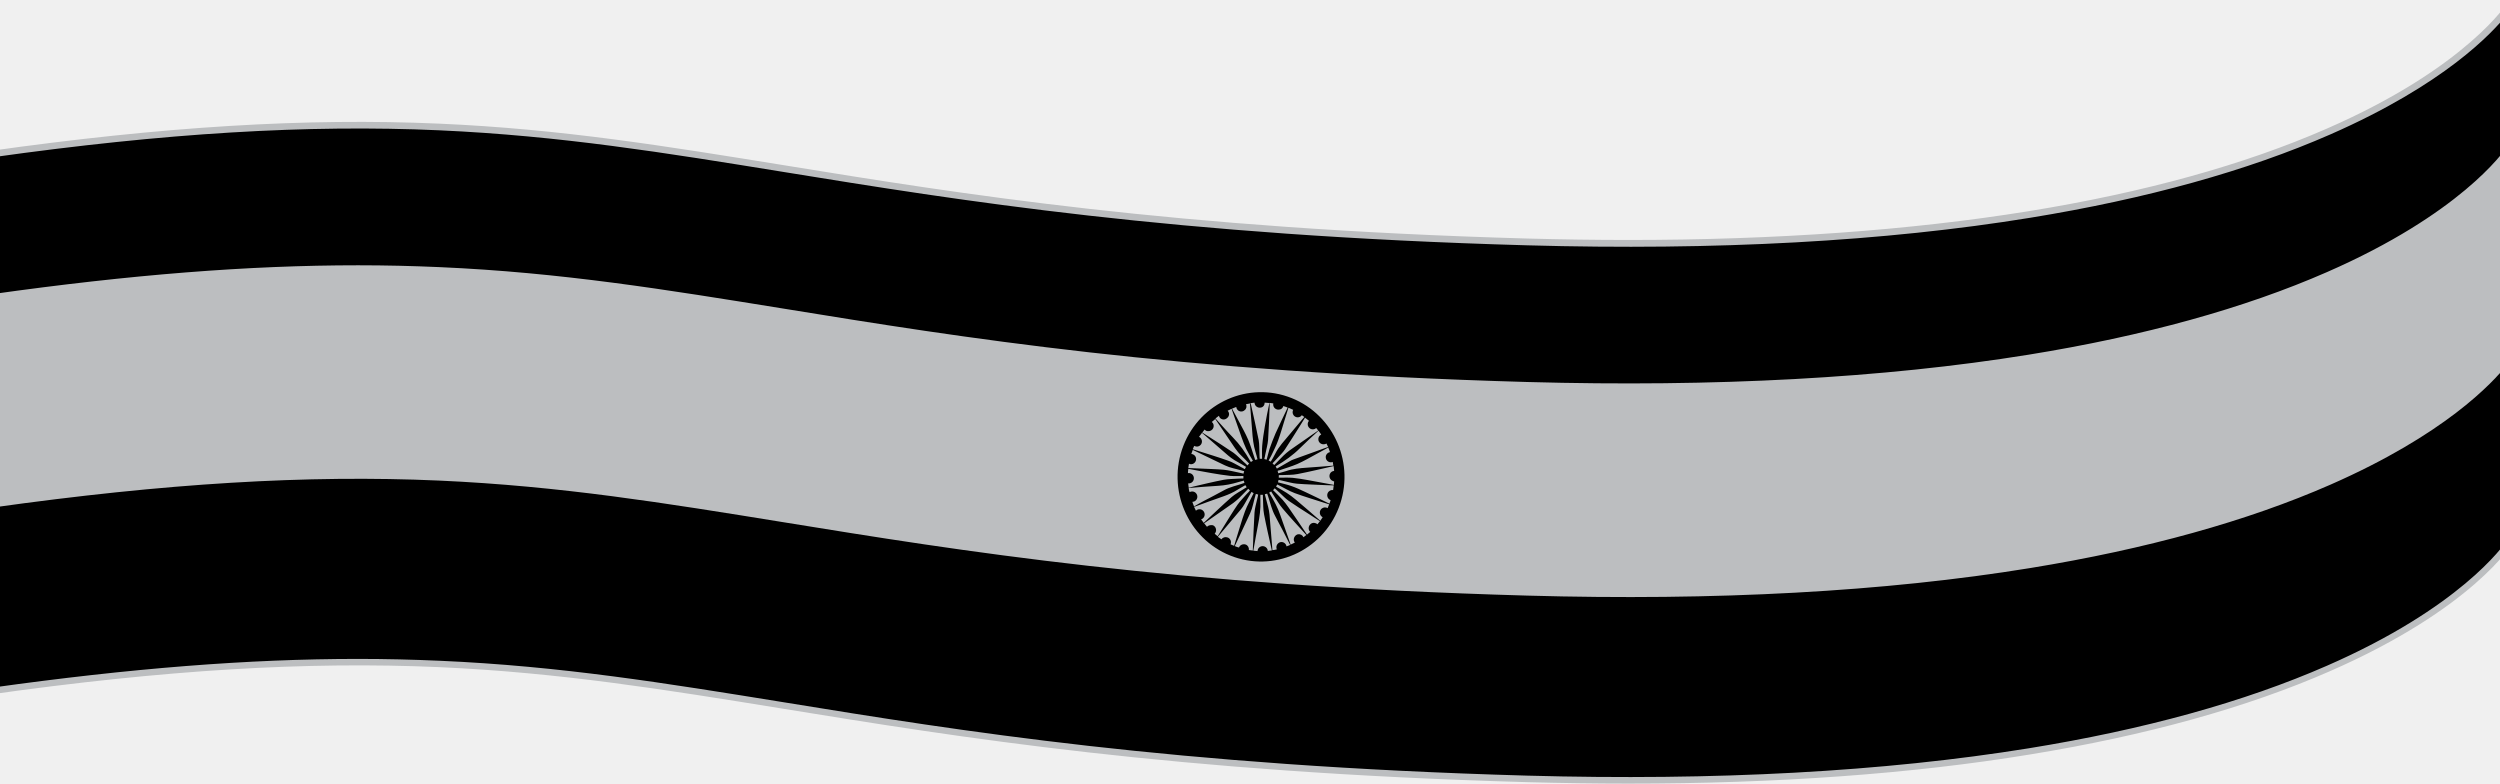
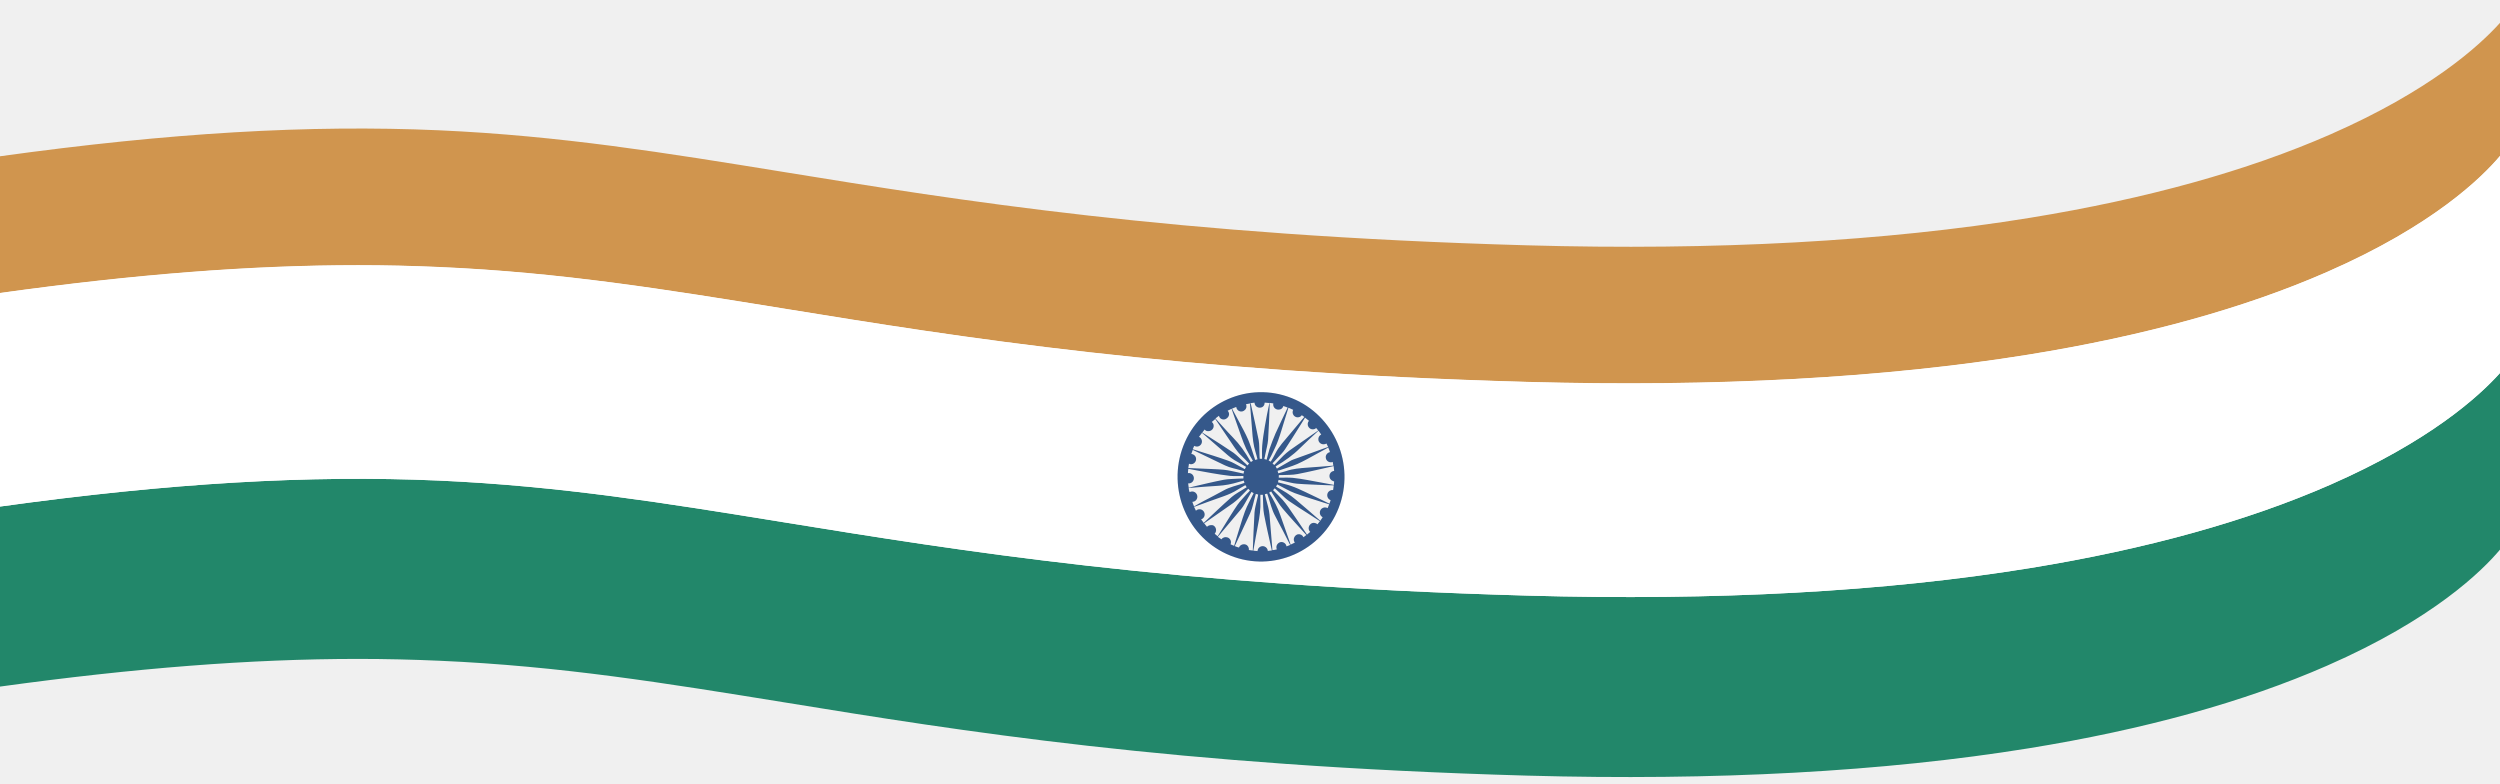
<svg xmlns="http://www.w3.org/2000/svg" version="1.1" id="Capa_1" x="0px" y="0px" viewBox="0 0 1914.9 600.2" style="enable-background:new 0 0 1914.9 600.2;" xml:space="preserve">
  <style type="text/css">
- 	.st0{fill:#BCBEC0;}
+ 	.st0{fill:#22876A;}
+ 	.st1{fill:#D0954E;}
+ 	.st2{fill:#FFFFFF;}
+ 	.st3{fill:#35588A;}
</style>
  <g>
-     <path class="st0" d="M1169.7,295.1c-633.4-17.8-672.4-138.5-1178.2-67v158.5c505.8-71.5,544.7,49.2,1178.2,67   c633.4,17.8,753.7-182.8,753.7-182.8V112.3C1923.4,112.3,1803.1,313,1169.7,295.1z" />
-     <g>
-       <path d="M1169.7,453.6c-633.4-17.8-672.4-138.5-1178.2-67v143c505.8-71.5,544.7,49.2,1178.2,67s753.7-182.8,753.7-182.8v-143    C1923.4,270.8,1803.1,471.4,1169.7,453.6z" />
-       <path class="st0" d="M1247.3,600.2c-25.4,0-51.3-0.4-77.7-1.1c-270.4-7.6-435.9-34.5-568.9-56.1c-91.9-14.9-171.3-27.8-264.4-32    c-101.6-4.5-211,2.2-344.4,21c-0.7,0.1-1.4-0.1-2-0.6c-0.5-0.5-0.9-1.2-0.9-1.9v-143c0-1.2,0.9-2.3,2.1-2.5    c133.7-18.9,243.4-25.6,345.3-21.1c93.4,4.1,172.9,17.1,265,32c132.8,21.6,298.1,48.4,568.3,56c144,4,273.2-3,383.9-20.9    c88.5-14.3,165.5-35.6,228.7-63.3c107.6-47.1,138.6-96.9,138.9-97.4c0.6-1,1.7-1.4,2.8-1.1c1.1,0.3,1.8,1.3,1.8,2.4v143    c0,0.5-0.1,0.9-0.4,1.3c-1.2,2.1-31.7,51.4-140.5,99.1c-63.6,27.9-141,49.4-230,63.9C1464.2,592.8,1361,600.2,1247.3,600.2z     M274.3,504.7c21.1,0,41.8,0.5,62.2,1.4c93.4,4.1,172.9,17.1,265,32c132.8,21.6,298.1,48.4,568.3,56c144,4,273.2-3,383.9-20.9    c88.5-14.3,165.5-35.6,228.7-63.3c101.5-44.4,134.8-91.2,138.5-96.8V278.6c-11.9,15.2-48.8,54.4-135.8,92.6    c-63.6,27.9-141,49.4-230,63.9c-111.1,18.1-240.8,25.2-385.5,21.1c-270.4-7.6-435.9-34.5-568.9-56.1    c-91.9-14.9-171.3-27.8-264.4-32c-101-4.5-209.8,2.1-342.3,20.7v137.9C99.8,511.9,190.5,504.7,274.3,504.7z" />
-     </g>
-     <path id="XMLID_53_" d="M1025.4,389c12.9-33.3-3.3-71-36.1-84.1c-32.8-13.1-70,3.3-82.9,36.6c-12.9,33.3,3.3,71,36.1,84.1   C975.3,438.7,1012.5,422.3,1025.4,389z M1021.9,368.7c-0.1,0.9-0.1,1.8-0.2,2.7c-6.7-1.2-13.4-2.5-20.1-3.7   c-3.8-0.7-7.6-1.3-11.4-1.7c-3.5-0.3-7.1-0.1-10.7-0.1c0,0,0,0,0,0c0-0.6,0-1.3,0-1.9c0,0,0,0,0,0c0.7-0.2,1.4-0.1,2.1-0.1   c4.1-0.2,8.3,0,12.3-0.8c9.2-1.8,18.4-4,27.6-6.1c0.2,1.2,0.3,2.5,0.4,3.7c-1.4,0.1-2.8,1-3.3,2.4c-0.8,2,0.1,4.4,2.1,5.2   C1021,368.6,1021.5,368.7,1021.9,368.7z M1020.8,353.8c0.2,0.9,0.4,1.9,0.5,2.9c-0.2,0-0.4,0-0.6,0c-6.5,0.5-12.9,1.1-19.4,1.5   c-5.5,0.4-10.9,0.8-16.1,2.6c-2,0.7-4,1.1-6,1.7c0,0,0,0-0.1,0c-0.1-0.6-0.3-1.2-0.5-1.8c0,0,0.1,0,0.1-0.1   c0.4-0.3,0.9-0.3,1.4-0.4c4.5-1.6,9.2-2.9,13.6-4.8c5.2-2.3,10.1-5.2,15.1-7.9c2.9-1.5,5.7-3.2,8.6-4.7c0.5,1.1,0.9,2.3,1.3,3.5   c-2,0.4-3.5,2.3-3.2,4.3c0.2,2.2,2.2,3.7,4.3,3.5C1020.2,354,1020.5,353.9,1020.8,353.8z M1016,339.7c0.4,0.9,0.9,1.8,1.3,2.7   c-0.3,0.1-0.6,0.1-0.8,0.2c-8.6,3.1-17.1,6.2-25.7,9.3c-0.9,0.3-1.8,0.7-2.6,1.2c-3.3,1.9-6.6,3.8-9.9,5.7   c-0.1,0.1-0.2,0.1-0.3,0.1c-0.3-0.5-0.6-1.1-0.9-1.6c0.2-0.1,0.4-0.3,0.5-0.4c6.6-3.9,12.8-8.3,18.2-13.7   c4.6-4.6,9.4-8.9,14.1-13.3c0.7,0.9,1.4,1.9,2.1,2.9c-1.4,0.7-2.4,2.3-2.2,4c0.2,2.2,2.2,3.7,4.3,3.5   C1014.9,340.3,1015.5,340,1016,339.7z M1008,327.7c0.6,0.7,1.1,1.3,1.7,2c0,0-0.1,0-0.1,0.1c-6.6,4.6-13.1,9.2-19.7,13.7   c-3.1,2.1-6,4.5-8.6,7.3c-1.7,1.8-3.5,3.5-5.2,5.3c0,0,0,0-0.1,0.1c-0.4-0.5-0.9-0.9-1.3-1.3c0,0,0,0,0.1-0.1   c1.4-1.5,2.9-3.1,4.3-4.6c1.8-2,3.8-3.9,5.2-6.1c4-6,7.7-12.1,11.6-18.2c1.2-2,2.5-4,3.7-6c1,0.8,2,1.6,3,2.4   c-1.2,1.4-1.3,3.4-0.2,4.9c1.2,1.8,3.7,2.2,5.5,0.9C1007.8,327.9,1007.9,327.8,1008,327.7z M997.1,318c0.7,0.5,1.4,0.9,2,1.4   c-0.2,0.2-0.4,0.4-0.6,0.6c-3.5,4.2-7,8.3-10.5,12.5c-4,4.9-8.5,9.4-11.3,15.2c-1,2-2.1,3.9-3.3,5.8c0,0-0.1,0.1-0.1,0.1   c-0.5-0.3-1-0.6-1.6-0.9c0,0,0-0.1,0.1-0.1c0.6-1.1,1.3-2.3,1.9-3.5c1.8-3.9,3.9-7.8,5.3-11.8c1.9-5.1,3.3-10.4,5-15.7   c1-3.1,1.9-6.2,2.9-9.3c1.2,0.5,2.4,1,3.6,1.6c-0.6,1.3-0.6,2.8,0.3,4.1c1.3,1.8,3.7,2.2,5.5,0.9   C996.5,318.8,996.9,318.4,997.1,318z M983,311c1.1,0.4,2.2,0.7,3.3,1.2c0,0.1-0.1,0.1-0.1,0.2c-3.1,6.5-6.2,13-9.2,19.6   c-1.7,3.9-3.2,7.9-4.6,11.9c-0.9,2.7-1.4,5.5-2.2,8.2c0,0,0,0,0,0c-0.6-0.2-1.2-0.4-1.8-0.5c0.3-1.2,0.6-2.4,0.8-3.7   c0.7-3.7,1.8-7.3,2.1-11c0.6-8.8,0.9-17.7,1.2-26.5c0-0.6,0-1.2,0-1.8c0.9,0.1,1.9,0.3,2.8,0.4c-0.1,0.5-0.1,1.1,0,1.6   c0.4,2.1,2.5,3.5,4.6,3.1C981.5,313.6,982.6,312.4,983,311z M968.7,308.4c1.2,0.1,2.4,0.2,3.6,0.3c-1.3,6-2.5,12-3.5,18   c-0.8,4.9-1.6,9.7-2,14.6c-0.3,3.3-0.1,6.7-0.1,10.1c0,0,0,0,0,0c-0.6,0-1.2,0-1.8,0c0,0,0,0,0,0c-0.2-1.2-0.1-2.5-0.2-3.8   c-0.2-3.5,0-7.1-0.6-10.5c-1.8-9.1-3.9-18.2-5.9-27.2c-0.1-0.4-0.2-0.7-0.3-1.1c1-0.1,2-0.3,3-0.4c0,0.2,0,0.5,0.1,0.7   c0.4,2.1,2.5,3.5,4.6,3.1C967.5,312,968.7,310.3,968.7,308.4z M954.4,309.6c1.1-0.2,2.2-0.4,3.3-0.6c-0.2,0.3-0.2,0.6-0.2,0.9   c0.5,6.7,1.1,13.3,1.6,20c0.4,5.5,0.9,11,2.6,16.4c0.6,1.8,1,3.7,1.5,5.5c-0.6,0.1-1.2,0.3-1.8,0.5c-0.2-0.4-0.2-0.9-0.4-1.3   c-1.6-4.7-3-9.6-4.9-14.1c-2.1-4.9-4.7-9.5-7.2-14.2c-1.7-3.3-3.4-6.5-5.2-9.7c1.1-0.5,2.1-0.9,3.2-1.3c0.1,0.8,0.4,1.5,0.9,2.1   c1.4,1.7,3.9,1.9,5.5,0.4C954.8,313.1,955.1,311.1,954.4,309.6z M940.5,314.8c-0.1-0.1-0.1-0.1-0.2-0.2c1-0.5,2.1-1,3.1-1.5   c0.1,0.3,0.1,0.6,0.2,0.8c2.4,6.9,4.8,13.9,7.3,20.8c1.1,3.1,2.3,6.2,3.7,9.2c1.5,3.1,3.3,6,5,8.9c0,0,0.1,0.1,0.1,0.1   c-0.6,0.3-1.1,0.6-1.6,1c0-0.1-0.1-0.1-0.1-0.2c-0.2-0.3-0.3-0.5-0.5-0.8c-3.7-6.5-7.9-12.5-13.2-17.9c-4.6-4.7-8.9-9.7-13.3-14.5   c0.9-0.7,1.7-1.3,2.6-2c0.2,0.5,0.4,0.9,0.7,1.4c1.4,1.7,3.9,1.9,5.5,0.4C941.7,318.9,941.9,316.4,940.5,314.8z M929.4,327.6   c0.6-1.6,0.1-3.4-1.2-4.4c0.9-0.8,1.8-1.6,2.7-2.3c0,0,0,0.1,0,0.1c3.7,5.5,7.4,11,11.1,16.4c2.8,4,5.2,8.2,8.8,11.6   c2.1,1.9,4,4.1,6,6.1c-0.5,0.4-0.9,0.9-1.3,1.4c-1-1-2-2-3.1-2.9c-2.5-2.3-4.9-4.8-7.6-6.8c-6.3-4.3-12.8-8.4-19.2-12.5   c-1.6-1-3.1-2-4.7-3c0.6-0.8,1.2-1.5,1.8-2.3c0.4,0.5,0.9,0.9,1.5,1.1C926.4,330.7,928.6,329.7,929.4,327.6z M909.9,362.4   c0.1-1.1,0.1-2.2,0.3-3.3c6,1.1,11.9,2.3,17.9,3.3c4.7,0.8,9.5,1.6,14.2,2.1c3.3,0.3,6.7,0.1,10.1,0.1c0,0.6,0,1.3,0,1.9   c-1.1,0-2.3,0-3.4,0.1c-3.9,0.3-7.9,0.2-11.7,0.9c-7.8,1.5-15.6,3.4-23.3,5.2c-1.2,0.3-2.3,0.6-3.5,0.9c-0.2-1.1-0.3-2.2-0.4-3.4   c0.4,0.1,0.8,0.1,1.2,0c2.1-0.4,3.5-2.5,3.1-4.6C914,363.4,912,362,909.9,362.4z M910.5,373.8c7.5-0.6,15.1-1.3,22.7-1.7   c5.2-0.3,10.2-1.3,15.2-2.8c1.4-0.4,2.9-0.8,4.3-1.2c0.1,0.6,0.3,1.2,0.5,1.8c-0.1,0-0.2,0.1-0.3,0.1c-5.3,1.9-10.8,2.9-15.7,5.7   c-5,2.8-10.2,5.4-15.3,8.1c-2.5,1.3-4.9,2.7-7.3,4.1c-0.5-1.1-0.9-2.3-1.3-3.5c0.8,0,1.7-0.3,2.4-0.9c1.7-1.4,1.9-3.9,0.5-5.6   c-1.2-1.5-3.4-1.9-5-0.9C910.8,376,910.6,374.9,910.5,373.8z M916.1,391.3c-0.5-1-1-2-1.5-3.1c0.2,0,0.4-0.1,0.5-0.1   c7.4-2.7,14.7-5.4,22.2-8c3.7-1.3,7.3-2.9,10.6-5c1.9-1.2,4-2.3,6-3.5c0.3,0.6,0.6,1.1,1,1.6c-0.6,0.3-1.2,0.7-1.8,1.1   c-3.2,2.1-6.8,3.9-9.7,6.4c-7.3,6.4-14.3,13.2-21.4,19.8c-0.7-0.9-1.3-1.8-2-2.7c0.5-0.1,0.9-0.4,1.3-0.7c1.7-1.4,1.9-3.9,0.5-5.6   c-1.4-1.7-3.8-1.9-5.5-0.6C916.2,391.1,916.1,391.2,916.1,391.3z M924.5,403.5c-0.8-0.9-1.5-1.8-2.2-2.7c0.1-0.1,0.3-0.1,0.4-0.2   c7.3-5.1,14.6-10.2,21.9-15.3c1.5-1.1,3-2.4,4.4-3.7c2.4-2.3,4.7-4.8,7.1-7.2c0.4,0.5,0.9,0.9,1.3,1.3c-0.7,0.9-1.5,1.7-2.3,2.5   c-2.4,2.8-5.1,5.4-7.2,8.4c-3.7,5.4-7.1,11.1-10.6,16.7c-1.6,2.5-3.1,5-4.6,7.4c-0.8-0.6-1.6-1.2-2.3-1.9c0.3-0.4,0.6-0.8,0.8-1.3   c0.8-2-0.2-4.4-2.2-5.2C927.2,402,925.5,402.4,924.5,403.5z M935.6,413.1c-0.9-0.6-1.9-1.3-2.8-1.9l0,0   c5.9-7.1,11.9-14.1,17.8-21.2c1-1.2,1.9-2.6,2.7-4c1.7-2.9,3.4-5.9,5.1-8.9c0.1-0.1,0.1-0.2,0.2-0.3c0.5,0.3,1,0.6,1.6,0.9   c0,0.2-0.1,0.3-0.1,0.4c-2.2,4.6-4.8,8.9-6.5,13.6c-2.6,7.1-4.6,14.5-6.9,21.7c-0.5,1.6-1,3.1-1.4,4.7c-1-0.4-1.9-0.8-2.8-1.2   c0,0,0-0.1,0.1-0.1c0.8-2-0.2-4.3-2.2-5.1C938.5,411,936.6,411.6,935.6,413.1z M949,419.4C949,419.4,949,419.4,949,419.4   c-1.1-0.3-2.2-0.6-3.2-1.1c2.9-6.3,5.9-12.5,8.8-18.8c2-4.3,4.2-8.4,5.2-13.1c0.6-2.7,1.4-5.4,2.1-8c0,0,0,0,0-0.1   c0.6,0.2,1.2,0.4,1.8,0.5c0,0,0,0,0,0c-0.1,1.1-0.5,2.2-0.7,3.3c-0.7,3.5-1.9,7-2.1,10.6c-0.6,9.5-0.9,19-1.3,28.5   c0,0.2,0,0.3,0,0.5c-1-0.1-2-0.3-3-0.4c0.2-1.8-0.7-3.5-2.4-4.2C952,416.4,949.8,417.4,949,419.4z M960,421.8   c1.2-6.6,2.3-13.2,3.6-19.8c1.2-6.1,2.1-12.2,1.8-18.5c-0.1-1.4,0-2.9,0-4.3c0-0.1,0-0.2,0-0.2c0.6,0,1.2,0,1.9,0   c0,0.1,0,0.2,0,0.3c0,1.1,0.1,2.3,0.1,3.4c0.2,3.7,0.1,7.5,0.8,11.2c1.7,9,3.8,17.9,5.8,26.9c0.1,0.3,0.1,0.6,0.2,0.8   c-1,0.2-2,0.3-3.1,0.4c-0.1-1.5-1-2.8-2.5-3.4c-2-0.8-4.3,0.2-5.1,2.2c-0.2,0.4-0.2,0.9-0.3,1.3C962.2,422,961.1,421.9,960,421.8z    M977.7,419.7c0,0.4,0.2,0.7,0.3,1.1c-1.1,0.3-2.3,0.5-3.4,0.6c0-0.1,0-0.2,0-0.3c-0.7-9-1.4-17.9-2.2-26.9c-0.2-1.9-0.5-3.8-1-5.7   c-0.8-3.3-1.7-6.6-2.6-9.9c0.6-0.1,1.2-0.3,1.8-0.5c0.3,0.6,0.4,1.4,0.7,2c1.7,5.1,2.8,10.3,5.4,15.1c4,7.3,7.7,14.8,11.5,22.2   c-0.9,0.4-1.8,0.8-2.8,1.1c-0.3-2.1-2.3-3.6-4.4-3.3C978.9,415.6,977.4,417.6,977.7,419.7z M991,413.7c0.1,0.7,0.4,1.4,0.8,1.9   c-1.1,0.6-2.2,1.1-3.3,1.6c-0.1-0.3-0.1-0.6-0.2-0.9c-2.5-7.2-5-14.4-7.6-21.6c-1-2.8-2.1-5.6-3.5-8.3c-1.5-3.1-3.3-6-5-8.9   c0,0,0-0.1-0.1-0.1c0.6-0.3,1.1-0.6,1.6-1c0,0,0,0,0,0.1c0.4,0.7,0.9,1.4,1.3,2.1c2.5,3.7,4.7,7.7,7.6,11.1   c5.8,6.9,12,13.4,18,20.1c-0.7,0.6-1.5,1.1-2.2,1.7c-0.7-1.6-2.3-2.5-4.1-2.3C992.3,409.6,990.8,411.6,991,413.7z M1003.1,406.9   c0.1,0.2,0.3,0.3,0.5,0.5c-0.8,0.7-1.6,1.4-2.5,2.1c-4.7-7-9.4-14-14.2-20.9c-1.4-2-2.9-4-4.5-5.8c-2.3-2.5-4.8-4.9-7.2-7.3   c0,0-0.1-0.1-0.1-0.1c0.5-0.4,0.9-0.9,1.3-1.4c0,0,0.1,0.1,0.1,0.1c1.2,1.1,2.4,2.3,3.7,3.4c2.3,2.1,4.4,4.4,7,6.2   c4.9,3.4,10,6.6,15,9.8c2.9,1.9,5.9,3.8,8.8,5.7c-0.6,0.8-1.3,1.7-1.9,2.4c-1.4-1.3-3.5-1.5-5-0.4   C1002.2,402.7,1001.9,405.1,1003.1,406.9z M1019.2,383.2c-0.3,0.9-0.6,1.7-0.9,2.6c-6.1-3-12.2-6-18.4-8.9c-3.6-1.7-7.2-3.4-11-4.7   c-3.2-1.1-6.5-1.8-9.8-2.7c-0.1,0-0.2,0-0.2-0.1c0.2-0.6,0.3-1.2,0.4-1.8c0,0,0.1,0,0.1,0c1.1,0.1,2.2,0.5,3.3,0.7   c3.6,0.8,7.2,1.9,10.8,2.2c7.3,0.6,14.6,0.7,21.9,1.1c2.1,0.1,4.1,0.2,6.2,0.2c-0.1,1.2-0.3,2.4-0.5,3.6c-1.7-0.3-3.5,0.7-4.2,2.4   c-0.8,2,0.1,4.4,2.1,5.2C1019,383.2,1019.1,383.2,1019.2,383.2z M1011.7,395c0.4,0.5,0.9,0.9,1.4,1.2c-0.6,0.9-1.2,1.8-1.8,2.7   c-0.1-0.1-0.2-0.2-0.3-0.3c-6.1-5.3-12.3-10.7-18.5-15.9c-2.2-1.9-4.6-3.6-7-5.2c-2.3-1.5-4.7-2.8-7.1-4.2   c-0.3-0.2-0.5-0.3-0.8-0.5c-0.1,0-0.1-0.1-0.2-0.1c0.3-0.5,0.6-1,0.9-1.6c0.1,0,0.2,0.1,0.3,0.1c4.4,2.2,8.6,4.8,13.1,6.5   c7.3,2.7,14.8,4.9,22.2,7.3c1.4,0.4,2.8,0.9,4.2,1.3c-0.4,1-0.8,2-1.2,2.9c-1.3-0.8-3-0.7-4.3,0.2   C1010.8,390.7,1010.4,393.2,1011.7,395z M920.7,331.5c0.1,0.1,0.3,0.3,0.4,0.4c5.8,5,11.6,10,17.3,15c3,2.7,6.1,5.2,9.7,7   c2.2,1.1,4.2,2.5,6.3,3.7c0,0,0,0,0,0c-0.3,0.5-0.6,1.1-0.9,1.7c0,0,0,0-0.1,0c-1.1-0.6-2.2-1.2-3.3-1.8c-3.1-1.6-6-3.5-9.3-4.6   c-7.5-2.7-15.2-5-22.7-7.4c-1.5-0.5-3-0.9-4.5-1.4c0.4-0.9,0.7-1.8,1.1-2.6c0.2,0.1,0.4,0.3,0.7,0.3c2,0.8,4.3-0.3,5-2.3   c0.7-1.9-0.2-4.1-2-4.9C919.3,333.5,920,332.5,920.7,331.5z M910.2,358.5c0.1-1.1,0.3-2.2,0.5-3.3c0.7,0.3,1.5,0.5,2.3,0.3   c2.1-0.4,3.5-2.5,3.1-4.6c-0.3-1.8-1.9-3.1-3.6-3.2c0.3-1,0.7-2.1,1.1-3.1c0.1,0,0.2,0.1,0.2,0.1c6.2,3,12.3,6,18.5,8.9   c4,1.9,7.9,4.1,12.4,5.1c2.8,0.6,5.5,1.5,8.3,2.2l0,0c-0.2,0.6-0.4,1.2-0.5,1.9c-1.2-0.3-2.4-0.6-3.5-0.8   c-3.9-0.8-7.8-1.8-11.7-2.2c-5.8-0.5-11.7-0.6-17.6-0.9C916.5,358.8,913.4,358.7,910.2,358.5z" />
-     <g>
-       <path d="M1169.7,185.3C536.2,167.5,497.3,46.8-8.5,118.3v109.8c505.8-71.5,544.7,49.2,1178.2,67    c633.4,17.8,753.7-182.8,753.7-182.8V2.5C1923.4,2.5,1803.1,203.1,1169.7,185.3z" />
-       <path class="st0" d="M1247.3,298.8c-25.4,0-51.3-0.4-77.7-1.1c-270.4-7.6-435.9-34.5-568.9-56.1c-91.9-14.9-171.3-27.8-264.4-32    c-101.6-4.5-211,2.2-344.4,21c-0.7,0.1-1.4-0.1-2-0.6c-0.5-0.5-0.9-1.2-0.9-1.9V118.3c0-1.2,0.9-2.3,2.1-2.5    c133.7-18.9,243.5-25.6,345.3-21.1c93.4,4.1,172.9,17.1,265,32c132.8,21.6,298.1,48.4,568.3,56c26.3,0.7,52.2,1.1,77.5,1.1    c113.2,0,215.9-7.4,306.4-22c88.5-14.3,165.5-35.6,228.7-63.3C1890,51.5,1921,1.7,1921.3,1.2c0.6-1,1.7-1.4,2.8-1.1    c1.1,0.3,1.8,1.3,1.8,2.4v109.8c0,0.5-0.1,0.9-0.4,1.3c-1.2,2.1-31.7,51.4-140.5,99.1c-63.6,27.9-141,49.4-230,63.9    C1464.2,291.3,1361,298.8,1247.3,298.8z M274.3,203.2c21.1,0,41.8,0.5,62.2,1.4c93.4,4.1,172.9,17.1,265,32    c132.8,21.6,298.1,48.4,568.3,56c144,4,273.2-3,383.9-20.9c88.5-14.3,165.5-35.6,228.7-63.3c101.5-44.4,134.8-91.2,138.5-96.8    V10.3c-11.9,15.2-48.8,54.4-135.8,92.6c-63.6,27.9-141,49.4-230,63.9c-111.1,18.1-240.8,25.2-385.5,21.1    c-270.4-7.6-435.9-34.5-568.9-56.1c-91.9-14.9-171.3-27.8-264.4-32c-101-4.5-209.8,2.1-342.3,20.7v104.8    C99.8,210.4,190.5,203.2,274.3,203.2z" />
-     </g>
+     <path class="st0" d="M1785.1,371.2c-63.6,27.9-141,49.4-230,63.9c-111.1,18.1-240.8,25.2-385.5,21.1   c-270.4-7.6-435.9-34.5-568.9-56.1c-91.9-14.9-171.3-27.8-264.4-32C236.8,363.7,129.8,370,0,388v137.9   c103.2-14.2,192.1-21.2,274.3-21.2c21.1,0,41.8,0.5,62.2,1.4c93.4,4.1,172.9,17.1,265,32c132.8,21.6,298.1,48.4,568.3,56   c144,4,273.2-3,383.9-20.9c88.5-14.3,165.5-35.6,228.7-63.3c81.4-35.6,118.9-72.7,132.5-88.9V285.7   C1898.5,304,1860.7,338,1785.1,371.2z" />
+     <path class="st1" d="M1785.1,102.9c-63.6,27.9-141,49.4-230,63.9c-111.1,18.1-240.8,25.2-385.5,21.1   c-270.4-7.6-435.9-34.5-568.9-56.1c-91.9-14.9-171.3-27.8-264.4-32c-99.5-4.4-206.5,1.9-336.3,19.9v104.8   c103.2-14.3,192.1-21.3,274.3-21.3c21.1,0,41.8,0.5,62.2,1.4c93.4,4.1,172.9,17.1,265,32c132.8,21.6,298.1,48.4,568.3,56   c144,4,273.2-3,383.9-20.9c88.5-14.3,165.5-35.6,228.7-63.3c81.4-35.6,118.9-72.7,132.5-88.9v-102   C1898.5,35.7,1860.7,69.7,1785.1,102.9z" />
+     <path class="st2" d="M1914.9,123.3v-3.9c-13.6,16.2-51.1,53.3-132.5,88.9c-63.2,27.7-140.2,49-228.7,63.3   c-110.7,17.9-239.9,24.9-383.9,20.9c-270.2-7.6-435.5-34.4-568.3-56c-92.1-14.9-171.6-27.9-265-32c-20.4-0.9-41.1-1.4-62.2-1.4   c-82.2,0-171.1,6.9-274.3,21.3V388c129.8-18,236.8-24.3,336.3-19.9c93.1,4.2,172.5,17.1,264.4,32c133,21.6,298.5,48.5,568.9,56.1   c144.7,4.1,274.4-3,385.5-21.1c89-14.5,166.4-36,230-63.9c75.6-33.2,113.4-67.2,129.8-85.5V123.3L1914.9,123.3z M906.4,341.5   c12.9-33.3,50.1-49.7,82.9-36.6c32.8,13.1,49,50.8,36.1,84.1s-50.1,49.7-82.9,36.6C909.7,412.5,893.5,374.8,906.4,341.5z" />
+     <path class="st3" d="M942.5,425.6c32.8,13.1,70-3.3,82.9-36.6s-3.3-71-36.1-84.1c-32.8-13.1-70,3.3-82.9,36.6   C893.5,374.8,909.7,412.5,942.5,425.6z M930.4,408.8c0.3-0.4,0.6-0.8,0.8-1.3c0.8-2-0.2-4.4-2.2-5.2c-1.8-0.3-3.5,0.1-4.5,1.2   c-0.8-0.9-1.5-1.8-2.2-2.7c0.1-0.1,0.3-0.1,0.4-0.2c7.3-5.1,14.6-10.2,21.9-15.3c1.5-1.1,3-2.4,4.4-3.7c2.4-2.3,4.7-4.8,7.1-7.2   c0.4,0.5,0.9,0.9,1.3,1.3c-0.7,0.9-1.5,1.7-2.3,2.5c-2.4,2.8-5.1,5.4-7.2,8.4c-3.7,5.4-7.1,11.1-10.6,16.7c-1.6,2.5-3.1,5-4.6,7.4   C931.9,410.1,931.1,409.5,930.4,408.8z M942.5,416.9c0,0,0-0.1,0.1-0.1c0.8-2-0.2-4.3-2.2-5.1c-1.9-0.7-3.8-0.1-4.8,1.4   c-0.9-0.6-1.9-1.3-2.8-1.9c5.9-7.1,11.9-14.1,17.8-21.2c1-1.2,1.9-2.6,2.7-4c1.7-2.9,3.4-5.9,5.1-8.9c0.1-0.1,0.1-0.2,0.2-0.3   c0.5,0.3,1,0.6,1.6,0.9c0,0.2-0.1,0.3-0.1,0.4c-2.2,4.6-4.8,8.9-6.5,13.6c-2.6,7.1-4.6,14.5-6.9,21.7c-0.5,1.6-1,3.1-1.4,4.7   C944.3,417.7,943.4,417.3,942.5,416.9z M959.6,421.7c-1-0.1-2-0.3-3-0.4c0.2-1.8-0.7-3.5-2.4-4.2c-2.2-0.7-4.4,0.3-5.2,2.3   c-1.1-0.3-2.2-0.6-3.2-1.1c2.9-6.3,5.9-12.5,8.8-18.8c2-4.3,4.2-8.4,5.2-13.1c0.6-2.7,1.4-5.4,2.1-8c0,0,0,0,0-0.1   c0.6,0.2,1.2,0.4,1.8,0.5c-0.1,1.1-0.5,2.2-0.7,3.3c-0.7,3.5-1.9,7-2.1,10.6c-0.6,9.5-0.9,19-1.3,28.5V421.7z M971.1,422   c-0.1-1.5-1-2.8-2.5-3.4c-2-0.8-4.3,0.2-5.1,2.2c-0.2,0.4-0.2,0.9-0.3,1.3c-1-0.1-2.1-0.2-3.2-0.3c1.2-6.6,2.3-13.2,3.6-19.8   c1.2-6.1,2.1-12.2,1.8-18.5c-0.1-1.4,0-2.9,0-4.3c0-0.1,0-0.2,0-0.2h1.9v0.3c0,1.1,0.1,2.3,0.1,3.4c0.2,3.7,0.1,7.5,0.8,11.2   c1.7,9,3.8,17.9,5.8,26.9c0.1,0.3,0.1,0.6,0.2,0.8C973.2,421.8,972.2,421.9,971.1,422z M985.4,418.5c-0.3-2.1-2.3-3.6-4.4-3.3   c-2.1,0.4-3.6,2.4-3.3,4.5c0,0.4,0.2,0.7,0.3,1.1c-1.1,0.3-2.3,0.5-3.4,0.6v-0.3c-0.7-9-1.4-17.9-2.2-26.9c-0.2-1.9-0.5-3.8-1-5.7   c-0.8-3.3-1.7-6.6-2.6-9.9c0.6-0.1,1.2-0.3,1.8-0.5c0.3,0.6,0.4,1.4,0.7,2c1.7,5.1,2.8,10.3,5.4,15.1c4,7.3,7.7,14.8,11.5,22.2   C987.3,417.8,986.4,418.2,985.4,418.5z M998.4,411.5c-0.7-1.6-2.3-2.5-4.1-2.3c-2,0.4-3.5,2.4-3.3,4.5c0.1,0.7,0.4,1.4,0.8,1.9   c-1.1,0.6-2.2,1.1-3.3,1.6c-0.1-0.3-0.1-0.6-0.2-0.9c-2.5-7.2-5-14.4-7.6-21.6c-1-2.8-2.1-5.6-3.5-8.3c-1.5-3.1-3.3-6-5-8.9   c0,0,0-0.1-0.1-0.1c0.6-0.3,1.1-0.6,1.6-1c0,0,0,0,0,0.1c0.4,0.7,0.9,1.4,1.3,2.1c2.5,3.7,4.7,7.7,7.6,11.1   c5.8,6.9,12,13.4,18,20.1C999.9,410.4,999.1,410.9,998.4,411.5z M1009.1,401.6c-1.4-1.3-3.5-1.5-5-0.4c-1.9,1.5-2.2,3.9-1,5.7   c0.1,0.2,0.3,0.3,0.5,0.5c-0.8,0.7-1.6,1.4-2.5,2.1c-4.7-7-9.4-14-14.2-20.9c-1.4-2-2.9-4-4.5-5.8c-2.3-2.5-4.8-4.9-7.2-7.3   l-0.1-0.1c0.5-0.4,0.9-0.9,1.3-1.4l0.1,0.1c1.2,1.1,2.4,2.3,3.7,3.4c2.3,2.1,4.4,4.4,7,6.2c4.9,3.4,10,6.6,15,9.8   c2.9,1.9,5.9,3.8,8.8,5.7C1010.4,400,1009.7,400.9,1009.1,401.6z M1016.9,389.2c-1.3-0.8-3-0.7-4.3,0.2c-1.8,1.3-2.2,3.8-0.9,5.6   c0.4,0.5,0.9,0.9,1.4,1.2c-0.6,0.9-1.2,1.8-1.8,2.7c-0.1-0.1-0.2-0.2-0.3-0.3c-6.1-5.3-12.3-10.7-18.5-15.9c-2.2-1.9-4.6-3.6-7-5.2   c-2.3-1.5-4.7-2.8-7.1-4.2c-0.3-0.2-0.5-0.3-0.8-0.5c-0.1,0-0.1-0.1-0.2-0.1c0.3-0.5,0.6-1,0.9-1.6c0.1,0,0.2,0.1,0.3,0.1   c4.4,2.2,8.6,4.8,13.1,6.5c7.3,2.7,14.8,4.9,22.2,7.3c1.4,0.4,2.8,0.9,4.2,1.3C1017.7,387.3,1017.3,388.3,1016.9,389.2z    M1021.1,375.4c-1.7-0.3-3.5,0.7-4.2,2.4c-0.8,2,0.1,4.4,2.1,5.2c0,0.2,0.1,0.2,0.2,0.2c-0.3,0.9-0.6,1.7-0.9,2.6   c-6.1-3-12.2-6-18.4-8.9c-3.6-1.7-7.2-3.4-11-4.7c-3.2-1.1-6.5-1.8-9.8-2.7c-0.1,0-0.2,0-0.2-0.1c0.2-0.6,0.3-1.2,0.4-1.8h0.1   c1.1,0.1,2.2,0.5,3.3,0.7c3.6,0.8,7.2,1.9,10.8,2.2c7.3,0.6,14.6,0.7,21.9,1.1c2.1,0.1,4.1,0.2,6.2,0.2   C1021.5,373,1021.3,374.2,1021.1,375.4z M1021.9,360.7c-1.4,0.1-2.8,1-3.3,2.4c-0.8,2,0.1,4.4,2.1,5.2c0.3,0.3,0.8,0.4,1.2,0.4   c-0.1,0.9-0.1,1.8-0.2,2.7c-6.7-1.2-13.4-2.5-20.1-3.7c-3.8-0.7-7.6-1.3-11.4-1.7c-3.5-0.3-7.1-0.1-10.7-0.1V364   c0.7-0.2,1.4-0.1,2.1-0.1c4.1-0.2,8.3,0,12.3-0.8c9.2-1.8,18.4-4,27.6-6.1C1021.7,358.2,1021.8,359.5,1021.9,360.7z M1018.7,346.3   c-2,0.4-3.5,2.3-3.2,4.3c0.2,2.2,2.2,3.7,4.3,3.5c0.4-0.1,0.7-0.2,1-0.3c0.2,0.9,0.4,1.9,0.5,2.9h-0.6c-6.5,0.5-12.9,1.1-19.4,1.5   c-5.5,0.4-10.9,0.8-16.1,2.6c-2,0.7-4,1.1-6,1.7c0,0,0,0-0.1,0c-0.1-0.6-0.3-1.2-0.5-1.8c0,0,0.1,0,0.1-0.1   c0.4-0.3,0.9-0.3,1.4-0.4c4.5-1.6,9.2-2.9,13.6-4.8c5.2-2.3,10.1-5.2,15.1-7.9c2.9-1.5,5.7-3.2,8.6-4.7   C1017.9,343.9,1018.3,345.1,1018.7,346.3z M1012,332.8c-1.4,0.7-2.4,2.3-2.2,4c0.2,2.2,2.2,3.7,4.3,3.5c0.8,0,1.4-0.3,1.9-0.6   c0.4,0.9,0.9,1.8,1.3,2.7c-0.3,0.1-0.6,0.1-0.8,0.2c-8.6,3.1-17.1,6.2-25.7,9.3c-0.9,0.3-1.8,0.7-2.6,1.2c-3.3,1.9-6.6,3.8-9.9,5.7   c-0.1,0.1-0.2,0.1-0.3,0.1c-0.3-0.5-0.6-1.1-0.9-1.6c0.2-0.1,0.4-0.3,0.5-0.4c6.6-3.9,12.8-8.3,18.2-13.7   c4.6-4.6,9.4-8.9,14.1-13.3C1010.6,330.8,1011.3,331.8,1012,332.8z M1002.6,322.3c-1.2,1.4-1.3,3.4-0.2,4.9   c1.2,1.8,3.7,2.2,5.5,0.9c-0.1-0.2,0-0.3,0.1-0.4c0.6,0.7,1.1,1.3,1.7,2c0,0-0.1,0-0.1,0.1c-6.6,4.6-13.1,9.2-19.7,13.7   c-3.1,2.1-6,4.5-8.6,7.3c-1.7,1.8-3.5,3.5-5.2,5.3c0,0,0,0-0.1,0.1c-0.4-0.5-0.9-0.9-1.3-1.3c0,0,0,0,0.1-0.1   c1.4-1.5,2.9-3.1,4.3-4.6c1.8-2,3.8-3.9,5.2-6.1c4-6,7.7-12.1,11.6-18.2c1.2-2,2.5-4,3.7-6C1000.6,320.7,1001.6,321.5,1002.6,322.3   z M990.5,313.9c-0.6,1.3-0.6,2.8,0.3,4.1c1.3,1.8,3.7,2.2,5.5,0.9c0.2-0.1,0.6-0.5,0.8-0.9c0.7,0.5,1.4,0.9,2,1.4   c-0.2,0.2-0.4,0.4-0.6,0.6c-3.5,4.2-7,8.3-10.5,12.5c-4,4.9-8.5,9.4-11.3,15.2c-1,2-2.1,3.9-3.3,5.8l-0.1,0.1   c-0.5-0.3-1-0.6-1.6-0.9c0,0,0-0.1,0.1-0.1c0.6-1.1,1.3-2.3,1.9-3.5c1.8-3.9,3.9-7.8,5.3-11.8c1.9-5.1,3.3-10.4,5-15.7   c1-3.1,1.9-6.2,2.9-9.3C988.1,312.8,989.3,313.3,990.5,313.9z M972.5,308.6c0.9,0.1,1.9,0.3,2.8,0.4c-0.1,0.5-0.1,1.1,0,1.6   c0.4,2.1,2.5,3.5,4.6,3.1c1.6-0.1,2.7-1.3,3.1-2.7c1.1,0.4,2.2,0.7,3.3,1.2c0,0.1-0.1,0.1-0.1,0.2c-3.1,6.5-6.2,13-9.2,19.6   c-1.7,3.9-3.2,7.9-4.6,11.9c-0.9,2.7-1.4,5.5-2.2,8.2c-0.6-0.2-1.2-0.4-1.8-0.5c0.3-1.2,0.6-2.4,0.8-3.7c0.7-3.7,1.8-7.3,2.1-11   c0.6-8.8,0.9-17.7,1.2-26.5V308.6z M960.9,308.4c0,0.2,0,0.5,0.1,0.7c0.4,2.1,2.5,3.5,4.6,3.1c1.9-0.2,3.1-1.9,3.1-3.8   c1.2,0.1,2.4,0.2,3.6,0.3c-1.3,6-2.5,12-3.5,18c-0.8,4.9-1.6,9.7-2,14.6c-0.3,3.3-0.1,6.7-0.1,10.1h-1.8c-0.2-1.2-0.1-2.5-0.2-3.8   c-0.2-3.5,0-7.1-0.6-10.5c-1.8-9.1-3.9-18.2-5.9-27.2c-0.1-0.4-0.2-0.7-0.3-1.1C958.9,308.7,959.9,308.5,960.9,308.4z M946.9,311.7   c0.1,0.8,0.4,1.5,0.9,2.1c1.4,1.7,3.9,1.9,5.5,0.4c1.5-1.1,1.8-3.1,1.1-4.6c1.1-0.2,2.2-0.4,3.3-0.6c-0.2,0.3-0.2,0.6-0.2,0.9   c0.5,6.7,1.1,13.3,1.6,20c0.4,5.5,0.9,11,2.6,16.4c0.6,1.8,1,3.7,1.5,5.5c-0.6,0.1-1.2,0.3-1.8,0.5c-0.2-0.4-0.2-0.9-0.4-1.3   c-1.6-4.7-3-9.6-4.9-14.1c-2.1-4.9-4.7-9.5-7.2-14.2c-1.7-3.3-3.4-6.5-5.2-9.7C944.8,312.5,945.8,312.1,946.9,311.7z M933.6,318.5   c0.2,0.5,0.4,0.9,0.7,1.4c1.4,1.7,3.9,1.9,5.5,0.4c1.9-1.4,2.1-3.9,0.7-5.5c-0.1-0.1-0.1-0.1-0.2-0.2c1-0.5,2.1-1,3.1-1.5   c0.1,0.3,0.1,0.6,0.2,0.8c2.4,6.9,4.8,13.9,7.3,20.8c1.1,3.1,2.3,6.2,3.7,9.2c1.5,3.1,3.3,6,5,8.9l0.1,0.1c-0.6,0.3-1.1,0.6-1.6,1   c0-0.1-0.1-0.1-0.1-0.2c-0.2-0.3-0.3-0.5-0.5-0.8c-3.7-6.5-7.9-12.5-13.2-17.9c-4.6-4.7-8.9-9.7-13.3-14.5   C931.9,319.8,932.7,319.2,933.6,318.5z M922.7,329c0.4,0.5,0.9,0.9,1.5,1.1c2.2,0.6,4.4-0.4,5.2-2.5c0.6-1.6,0.1-3.4-1.2-4.4   c0.9-0.8,1.8-1.6,2.7-2.3v0.1c3.7,5.5,7.4,11,11.1,16.4c2.8,4,5.2,8.2,8.8,11.6c2.1,1.9,4,4.1,6,6.1c-0.5,0.4-0.9,0.9-1.3,1.4   c-1-1-2-2-3.1-2.9c-2.5-2.3-4.9-4.8-7.6-6.8c-6.3-4.3-12.8-8.4-19.2-12.5c-1.6-1-3.1-2-4.7-3C921.5,330.5,922.1,329.8,922.7,329z    M914.7,341.5c0.2,0.1,0.4,0.3,0.7,0.3c2,0.8,4.3-0.3,5-2.3c0.7-1.9-0.2-4.1-2-4.9c0.9-1.1,1.6-2.1,2.3-3.1   c0.1,0.1,0.3,0.3,0.4,0.4c5.8,5,11.6,10,17.3,15c3,2.7,6.1,5.2,9.7,7c2.2,1.1,4.2,2.5,6.3,3.7c-0.3,0.5-0.6,1.1-0.9,1.7   c0,0,0,0-0.1,0c-1.1-0.6-2.2-1.2-3.3-1.8c-3.1-1.6-6-3.5-9.3-4.6c-7.5-2.7-15.2-5-22.7-7.4c-1.5-0.5-3-0.9-4.5-1.4   C914,343.2,914.3,342.3,914.7,341.5z M910.7,355.2c0.7,0.3,1.5,0.5,2.3,0.3c2.1-0.4,3.5-2.5,3.1-4.6c-0.3-1.8-1.9-3.1-3.6-3.2   c0.3-1,0.7-2.1,1.1-3.1c0.1,0,0.2,0.1,0.2,0.1c6.2,3,12.3,6,18.5,8.9c4,1.9,7.9,4.1,12.4,5.1c2.8,0.6,5.5,1.5,8.3,2.2   c-0.2,0.6-0.4,1.2-0.5,1.9c-1.2-0.3-2.4-0.6-3.5-0.8c-3.9-0.8-7.8-1.8-11.7-2.2c-5.8-0.5-11.7-0.6-17.6-0.9   c-3.2-0.1-6.3-0.2-9.5-0.4C910.3,357.4,910.5,356.3,910.7,355.2z M914.4,365.6c-0.4-2.2-2.4-3.6-4.5-3.2c0.1-1.1,0.1-2.2,0.3-3.3   c6,1.1,11.9,2.3,17.9,3.3c4.7,0.8,9.5,1.6,14.2,2.1c3.3,0.3,6.7,0.1,10.1,0.1v1.9c-1.1,0-2.3,0-3.4,0.1c-3.9,0.3-7.9,0.2-11.7,0.9   c-7.8,1.5-15.6,3.4-23.3,5.2c-1.2,0.3-2.3,0.6-3.5,0.9c-0.2-1.1-0.3-2.2-0.4-3.4c0.4,0.1,0.8,0.1,1.2,0   C913.4,369.8,914.8,367.7,914.4,365.6z M916.2,377.9c-1.2-1.5-3.4-1.9-5-0.9c-0.4-1-0.6-2.1-0.7-3.2c7.5-0.6,15.1-1.3,22.7-1.7   c5.2-0.3,10.2-1.3,15.2-2.8c1.4-0.4,2.9-0.8,4.3-1.2c0.1,0.6,0.3,1.2,0.5,1.8c-0.1,0-0.2,0.1-0.3,0.1c-5.3,1.9-10.8,2.9-15.7,5.7   c-5,2.8-10.2,5.4-15.3,8.1c-2.5,1.3-4.9,2.7-7.3,4.1c-0.5-1.1-0.9-2.3-1.3-3.5c0.8,0,1.7-0.3,2.4-0.9   C917.4,382.1,917.6,379.6,916.2,377.9z M921.8,391.5c-1.4-1.7-3.8-1.9-5.5-0.6c-0.1,0.2-0.2,0.3-0.2,0.4c-0.5-1-1-2-1.5-3.1   c0.2,0,0.4-0.1,0.5-0.1c7.4-2.7,14.7-5.4,22.2-8c3.7-1.3,7.3-2.9,10.6-5c1.9-1.2,4-2.3,6-3.5c0.3,0.6,0.6,1.1,1,1.6   c-0.6,0.3-1.2,0.7-1.8,1.1c-3.2,2.1-6.8,3.9-9.7,6.4c-7.3,6.4-14.3,13.2-21.4,19.8c-0.7-0.9-1.3-1.8-2-2.7c0.5-0.1,0.9-0.4,1.3-0.7   C923,395.7,923.2,393.2,921.8,391.5z" />
  </g>
</svg>
